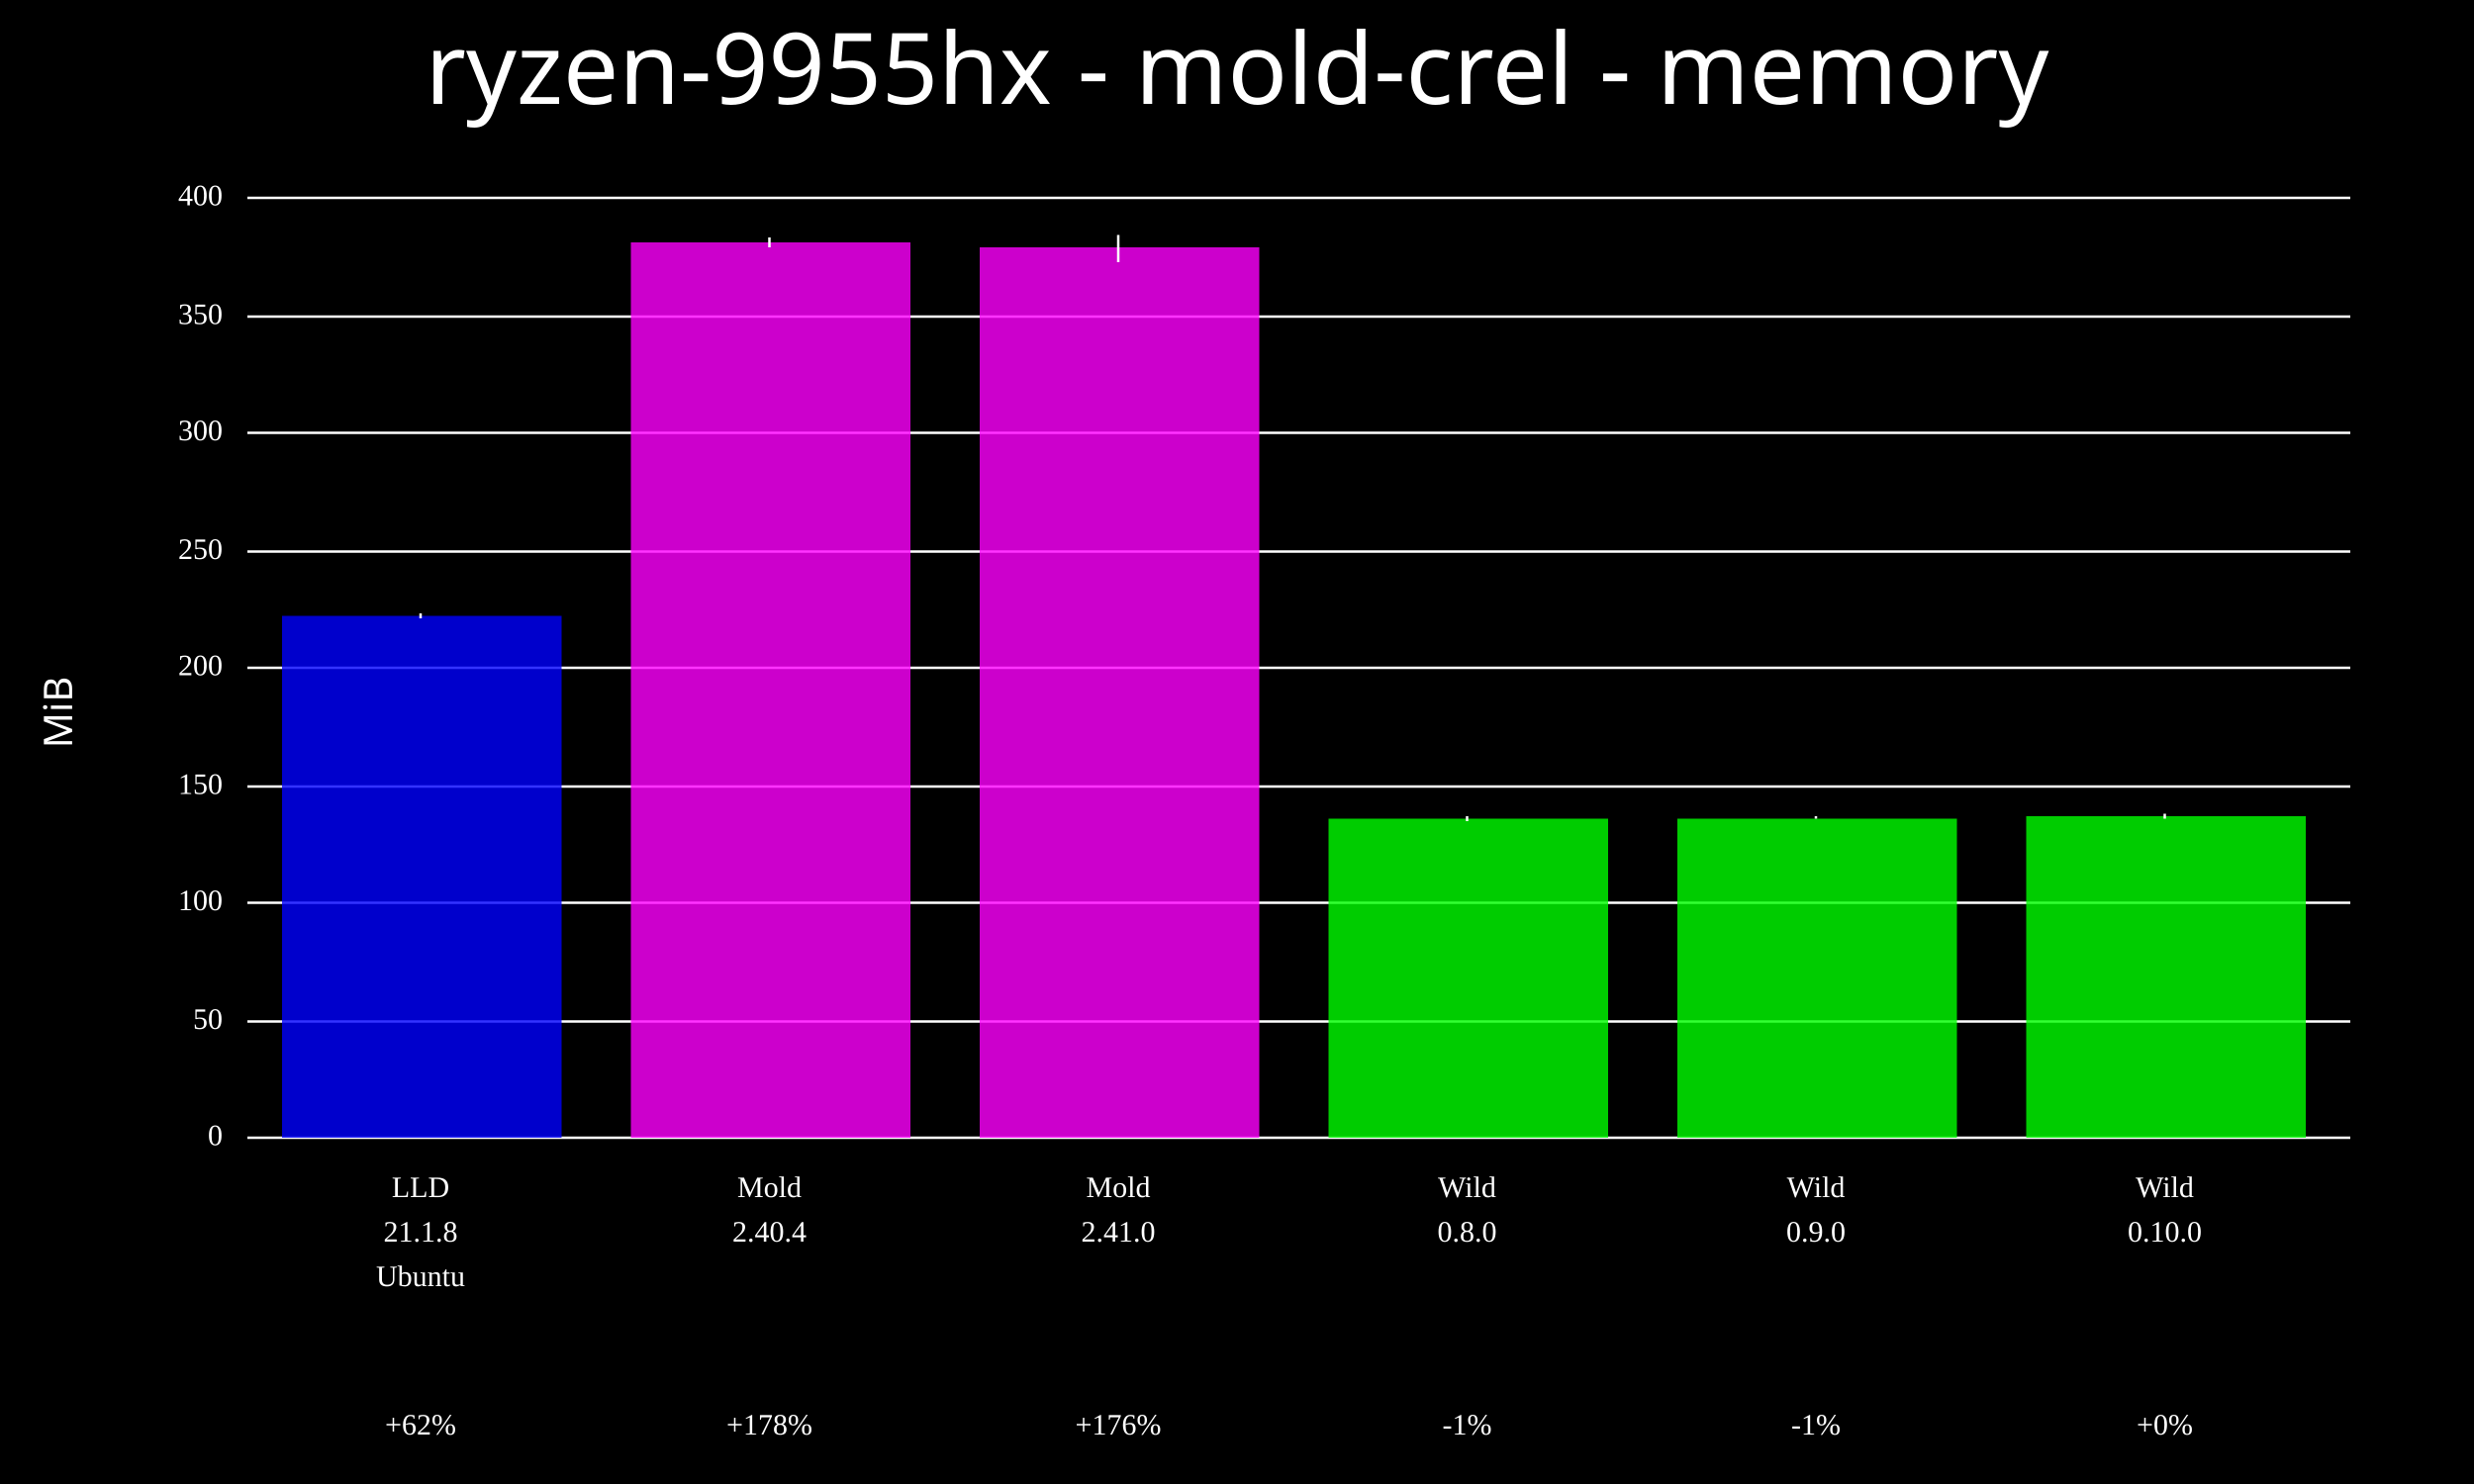
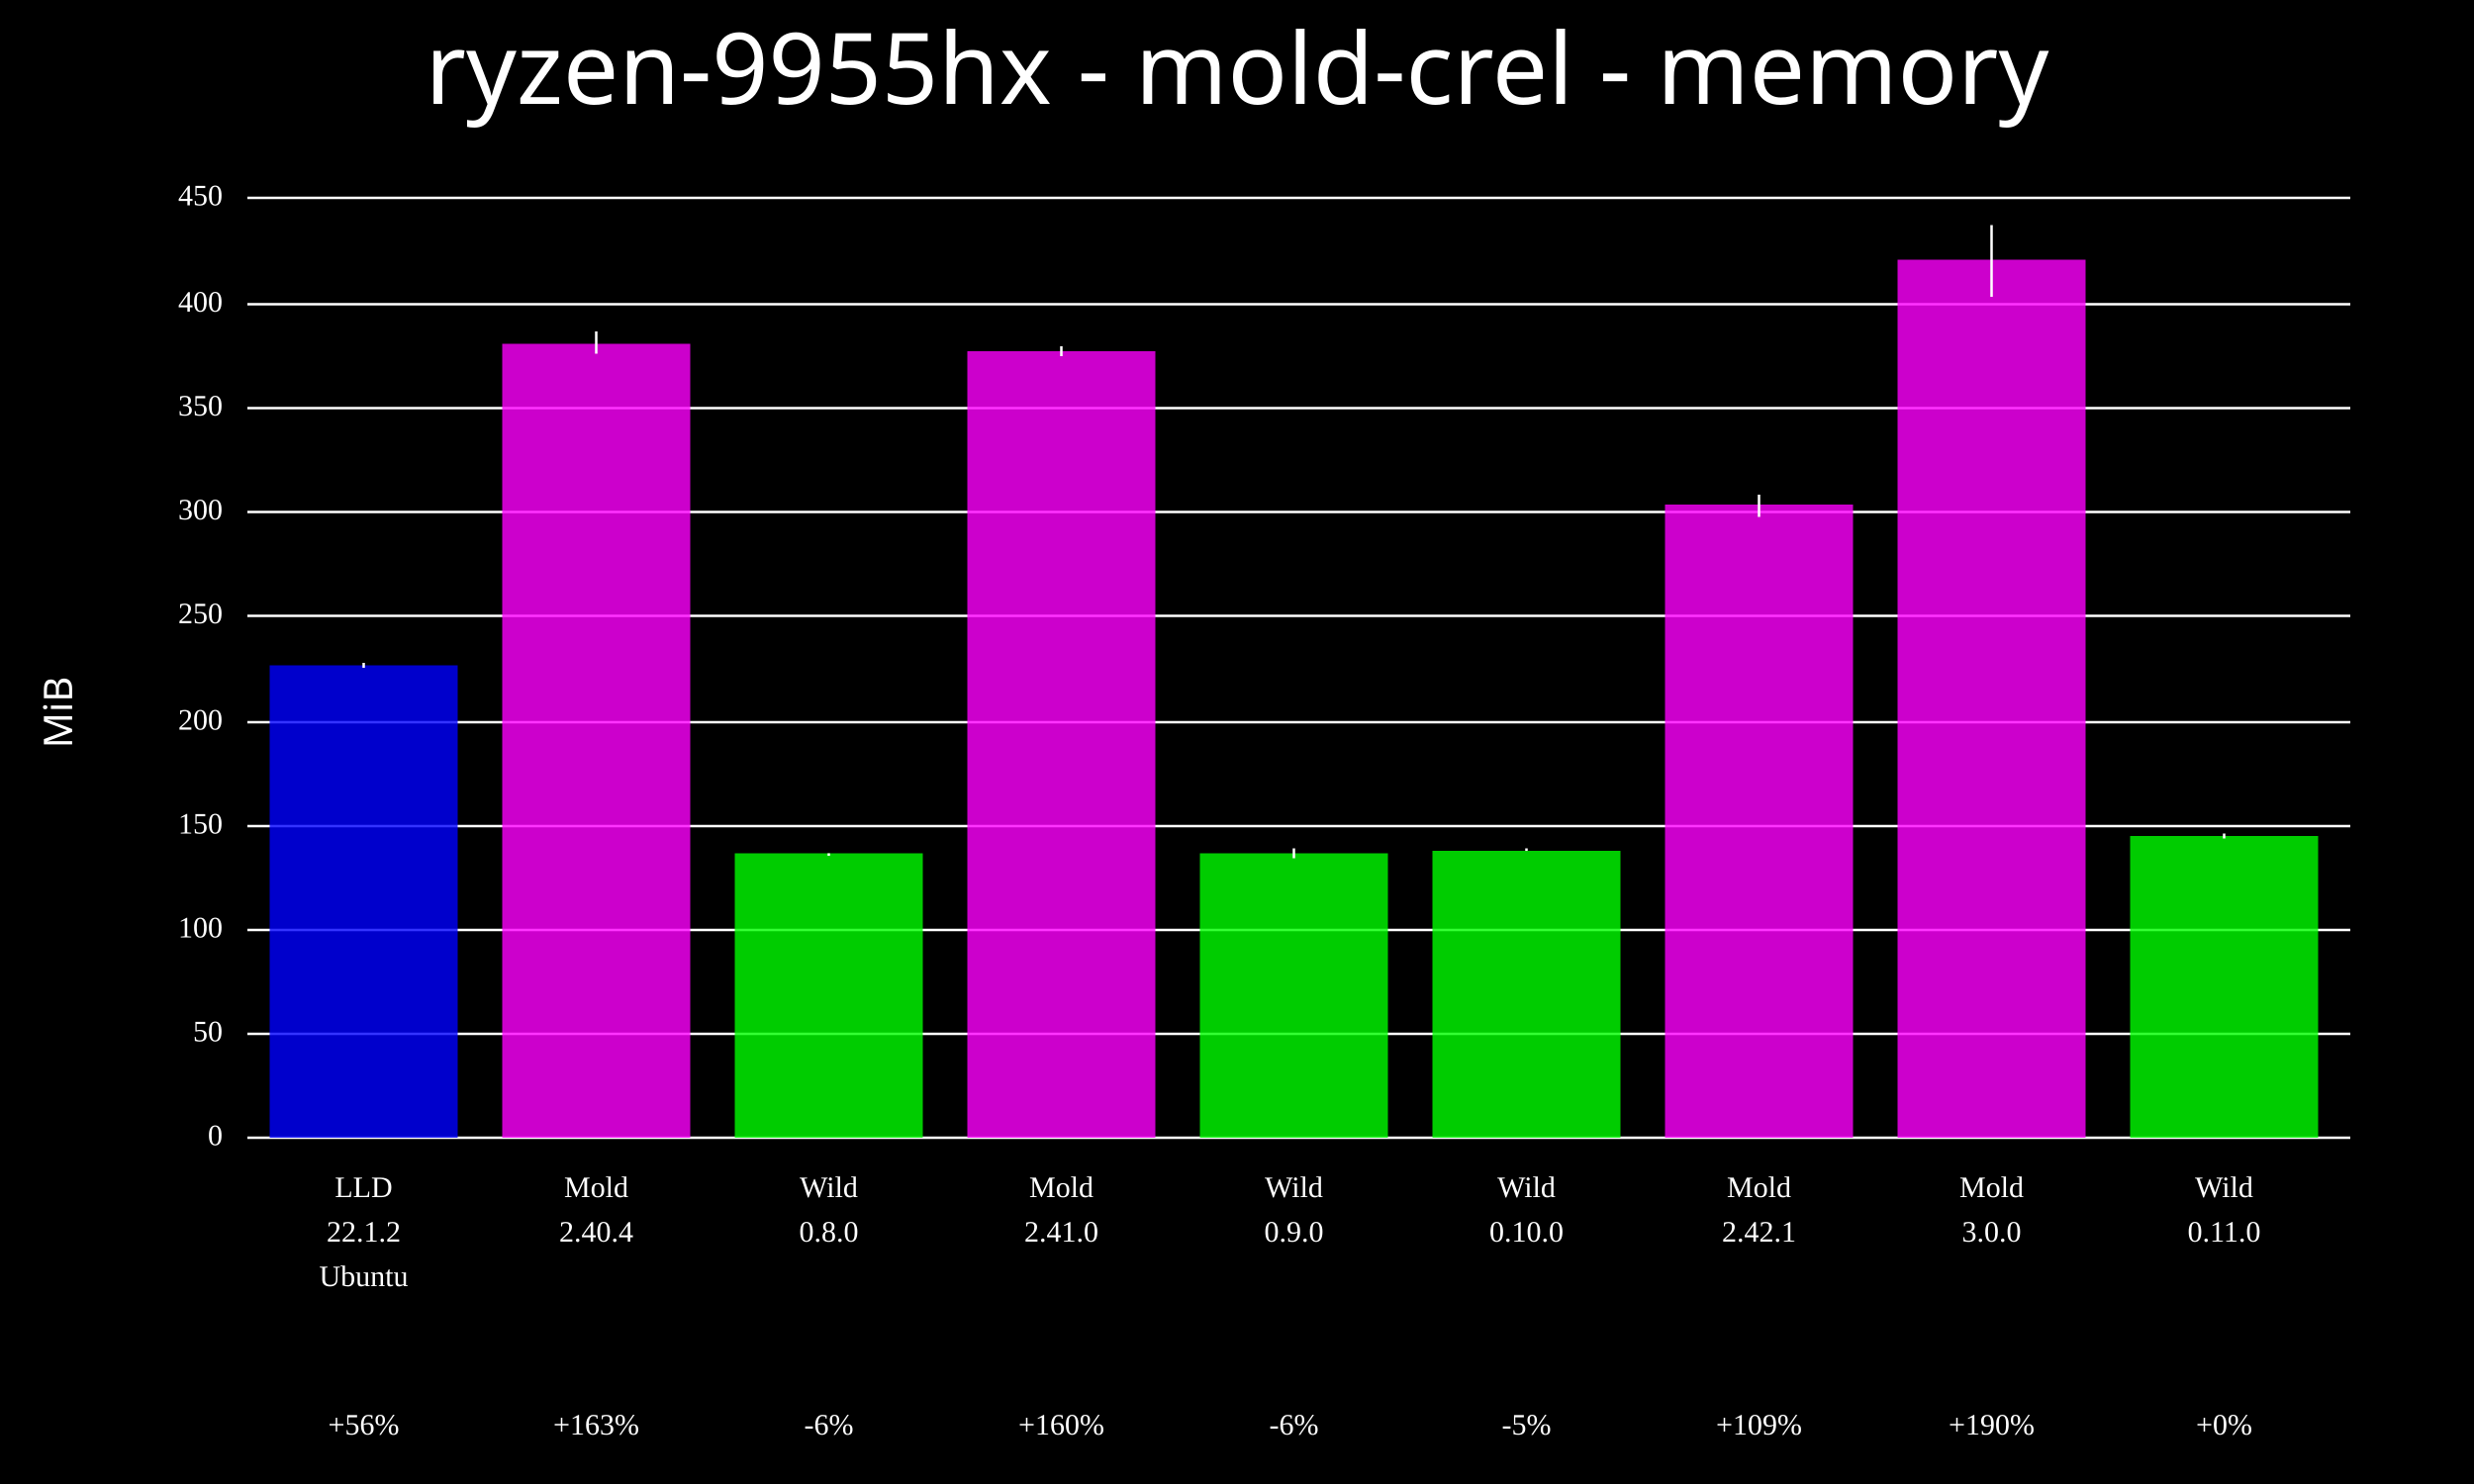
<svg xmlns="http://www.w3.org/2000/svg" width="1000" height="600" viewBox="0 0 1000 600">
  <rect x="0" y="0" width="1000" height="600" fill="#000000" />
  <text x="500" y="10" dy="0.8em" text-anchor="middle" font-family="sans-serif" font-size="40" fill="#FFFFFF">
ryzen-9955hx - mold-crel - memory</text>
  <text x="5" y="300" dy="0.76em" text-anchor="middle" font-family="sans-serif" font-size="16" fill="#FFFFFF" transform="rotate(270, 5, 288)">MiB</text>
  <line x1="100" y1="460" x2="950" y2="460" stroke="#FFFFFF" />
  <text x="90" y="460" dy="0.5ex" text-anchor="end" fill="#FFFFFF">0</text>
-   <line x1="100" y1="413" x2="950" y2="413" stroke="#FFFFFF" />
-   <text x="90" y="413" dy="0.5ex" text-anchor="end" fill="#FFFFFF">50</text>
-   <line x1="100" y1="365" x2="950" y2="365" stroke="#FFFFFF" />
-   <text x="90" y="365" dy="0.5ex" text-anchor="end" fill="#FFFFFF">100</text>
-   <line x1="100" y1="318" x2="950" y2="318" stroke="#FFFFFF" />
-   <text x="90" y="318" dy="0.5ex" text-anchor="end" fill="#FFFFFF">150</text>
-   <line x1="100" y1="270" x2="950" y2="270" stroke="#FFFFFF" />
-   <text x="90" y="270" dy="0.5ex" text-anchor="end" fill="#FFFFFF">200</text>
-   <line x1="100" y1="223" x2="950" y2="223" stroke="#FFFFFF" />
-   <text x="90" y="223" dy="0.5ex" text-anchor="end" fill="#FFFFFF">250</text>
-   <line x1="100" y1="175" x2="950" y2="175" stroke="#FFFFFF" />
-   <text x="90" y="175" dy="0.5ex" text-anchor="end" fill="#FFFFFF">300</text>
-   <line x1="100" y1="128" x2="950" y2="128" stroke="#FFFFFF" />
-   <text x="90" y="128" dy="0.5ex" text-anchor="end" fill="#FFFFFF">350</text>
+   <line x1="100" y1="418" x2="950" y2="418" stroke="#FFFFFF" />
+   <text x="90" y="418" dy="0.5ex" text-anchor="end" fill="#FFFFFF">50</text>
+   <line x1="100" y1="376" x2="950" y2="376" stroke="#FFFFFF" />
+   <text x="90" y="376" dy="0.5ex" text-anchor="end" fill="#FFFFFF">100</text>
+   <line x1="100" y1="334" x2="950" y2="334" stroke="#FFFFFF" />
+   <text x="90" y="334" dy="0.5ex" text-anchor="end" fill="#FFFFFF">150</text>
+   <line x1="100" y1="292" x2="950" y2="292" stroke="#FFFFFF" />
+   <text x="90" y="292" dy="0.5ex" text-anchor="end" fill="#FFFFFF">200</text>
+   <line x1="100" y1="249" x2="950" y2="249" stroke="#FFFFFF" />
+   <text x="90" y="249" dy="0.5ex" text-anchor="end" fill="#FFFFFF">250</text>
+   <line x1="100" y1="207" x2="950" y2="207" stroke="#FFFFFF" />
+   <text x="90" y="207" dy="0.5ex" text-anchor="end" fill="#FFFFFF">300</text>
+   <line x1="100" y1="165" x2="950" y2="165" stroke="#FFFFFF" />
+   <text x="90" y="165" dy="0.5ex" text-anchor="end" fill="#FFFFFF">350</text>
+   <line x1="100" y1="123" x2="950" y2="123" stroke="#FFFFFF" />
+   <text x="90" y="123" dy="0.5ex" text-anchor="end" fill="#FFFFFF">400</text>
  <line x1="100" y1="80" x2="950" y2="80" stroke="#FFFFFF" />
-   <text x="90" y="80" dy="0.5ex" text-anchor="end" fill="#FFFFFF">400</text>
-   <rect fill="#0000FF" opacity="0.8" x="114" y="249" width="113" height="211" />
-   <line stroke="#FFFFFF" x1="170" y1="248" x2="170" y2="250" />
-   <text x="170" y="484" fill="#FFFFFF" text-anchor="middle">LLD</text>
-   <text x="170" y="502" fill="#FFFFFF" text-anchor="middle">21.1.8</text>
-   <text x="170" y="520" fill="#FFFFFF" text-anchor="middle">Ubuntu</text>
-   <text x="170" y="580" fill="#FFFFFF" text-anchor="middle">+62%</text>
-   <rect fill="#FF00FF" opacity="0.8" x="255" y="98" width="113" height="362" />
-   <line stroke="#FFFFFF" x1="311" y1="96" x2="311" y2="100" />
-   <text x="311" y="484" fill="#FFFFFF" text-anchor="middle">Mold</text>
-   <text x="311" y="502" fill="#FFFFFF" text-anchor="middle">2.40.4</text>
-   <text x="311" y="580" fill="#FFFFFF" text-anchor="middle">+178%</text>
-   <rect fill="#FF00FF" opacity="0.8" x="396" y="100" width="113" height="360" />
-   <line stroke="#FFFFFF" x1="452" y1="95" x2="452" y2="106" />
-   <text x="452" y="484" fill="#FFFFFF" text-anchor="middle">Mold</text>
-   <text x="452" y="502" fill="#FFFFFF" text-anchor="middle">2.41.0</text>
-   <text x="452" y="580" fill="#FFFFFF" text-anchor="middle">+176%</text>
-   <rect fill="#00FF00" opacity="0.8" x="537" y="331" width="113" height="129" />
-   <line stroke="#FFFFFF" x1="593" y1="330" x2="593" y2="332" />
-   <text x="593" y="484" fill="#FFFFFF" text-anchor="middle">Wild</text>
-   <text x="593" y="502" fill="#FFFFFF" text-anchor="middle">0.8.0</text>
-   <text x="593" y="580" fill="#FFFFFF" text-anchor="middle">-1%</text>
-   <rect fill="#00FF00" opacity="0.8" x="678" y="331" width="113" height="129" />
-   <line stroke="#FFFFFF" x1="734" y1="330" x2="734" y2="331" />
-   <text x="734" y="484" fill="#FFFFFF" text-anchor="middle">Wild</text>
-   <text x="734" y="502" fill="#FFFFFF" text-anchor="middle">0.9.0</text>
-   <text x="734" y="580" fill="#FFFFFF" text-anchor="middle">-1%</text>
-   <rect fill="#00FF00" opacity="0.8" x="819" y="330" width="113" height="130" />
-   <line stroke="#FFFFFF" x1="875" y1="329" x2="875" y2="331" />
-   <text x="875" y="484" fill="#FFFFFF" text-anchor="middle">Wild</text>
-   <text x="875" y="502" fill="#FFFFFF" text-anchor="middle">0.10.0</text>
-   <text x="875" y="580" fill="#FFFFFF" text-anchor="middle">+0%</text>
+   <text x="90" y="80" dy="0.5ex" text-anchor="end" fill="#FFFFFF">450</text>
+   <rect fill="#0000FF" opacity="0.8" x="109" y="269" width="76" height="191" />
+   <line stroke="#FFFFFF" x1="147" y1="268" x2="147" y2="270" />
+   <text x="147" y="484" fill="#FFFFFF" text-anchor="middle">LLD</text>
+   <text x="147" y="502" fill="#FFFFFF" text-anchor="middle">22.1.2</text>
+   <text x="147" y="520" fill="#FFFFFF" text-anchor="middle">Ubuntu</text>
+   <text x="147" y="580" fill="#FFFFFF" text-anchor="middle">+56%</text>
+   <rect fill="#FF00FF" opacity="0.8" x="203" y="139" width="76" height="321" />
+   <line stroke="#FFFFFF" x1="241" y1="134" x2="241" y2="143" />
+   <text x="241" y="484" fill="#FFFFFF" text-anchor="middle">Mold</text>
+   <text x="241" y="502" fill="#FFFFFF" text-anchor="middle">2.40.4</text>
+   <text x="241" y="580" fill="#FFFFFF" text-anchor="middle">+163%</text>
+   <rect fill="#00FF00" opacity="0.8" x="297" y="345" width="76" height="115" />
+   <line stroke="#FFFFFF" x1="335" y1="345" x2="335" y2="346" />
+   <text x="335" y="484" fill="#FFFFFF" text-anchor="middle">Wild</text>
+   <text x="335" y="502" fill="#FFFFFF" text-anchor="middle">0.8.0</text>
+   <text x="335" y="580" fill="#FFFFFF" text-anchor="middle">-6%</text>
+   <rect fill="#FF00FF" opacity="0.8" x="391" y="142" width="76" height="318" />
+   <line stroke="#FFFFFF" x1="429" y1="140" x2="429" y2="144" />
+   <text x="429" y="484" fill="#FFFFFF" text-anchor="middle">Mold</text>
+   <text x="429" y="502" fill="#FFFFFF" text-anchor="middle">2.41.0</text>
+   <text x="429" y="580" fill="#FFFFFF" text-anchor="middle">+160%</text>
+   <rect fill="#00FF00" opacity="0.8" x="485" y="345" width="76" height="115" />
+   <line stroke="#FFFFFF" x1="523" y1="343" x2="523" y2="347" />
+   <text x="523" y="484" fill="#FFFFFF" text-anchor="middle">Wild</text>
+   <text x="523" y="502" fill="#FFFFFF" text-anchor="middle">0.9.0</text>
+   <text x="523" y="580" fill="#FFFFFF" text-anchor="middle">-6%</text>
+   <rect fill="#00FF00" opacity="0.8" x="579" y="344" width="76" height="116" />
+   <line stroke="#FFFFFF" x1="617" y1="343" x2="617" y2="344" />
+   <text x="617" y="484" fill="#FFFFFF" text-anchor="middle">Wild</text>
+   <text x="617" y="502" fill="#FFFFFF" text-anchor="middle">0.10.0</text>
+   <text x="617" y="580" fill="#FFFFFF" text-anchor="middle">-5%</text>
+   <rect fill="#FF00FF" opacity="0.8" x="673" y="204" width="76" height="256" />
+   <line stroke="#FFFFFF" x1="711" y1="200" x2="711" y2="209" />
+   <text x="711" y="484" fill="#FFFFFF" text-anchor="middle">Mold</text>
+   <text x="711" y="502" fill="#FFFFFF" text-anchor="middle">2.42.1</text>
+   <text x="711" y="580" fill="#FFFFFF" text-anchor="middle">+109%</text>
+   <rect fill="#FF00FF" opacity="0.8" x="767" y="105" width="76" height="355" />
+   <line stroke="#FFFFFF" x1="805" y1="91" x2="805" y2="120" />
+   <text x="805" y="484" fill="#FFFFFF" text-anchor="middle">Mold</text>
+   <text x="805" y="502" fill="#FFFFFF" text-anchor="middle">3.0.0</text>
+   <text x="805" y="580" fill="#FFFFFF" text-anchor="middle">+190%</text>
+   <rect fill="#00FF00" opacity="0.8" x="861" y="338" width="76" height="122" />
+   <line stroke="#FFFFFF" x1="899" y1="337" x2="899" y2="339" />
+   <text x="899" y="484" fill="#FFFFFF" text-anchor="middle">Wild</text>
+   <text x="899" y="502" fill="#FFFFFF" text-anchor="middle">0.11.0</text>
+   <text x="899" y="580" fill="#FFFFFF" text-anchor="middle">+0%</text>
</svg>
